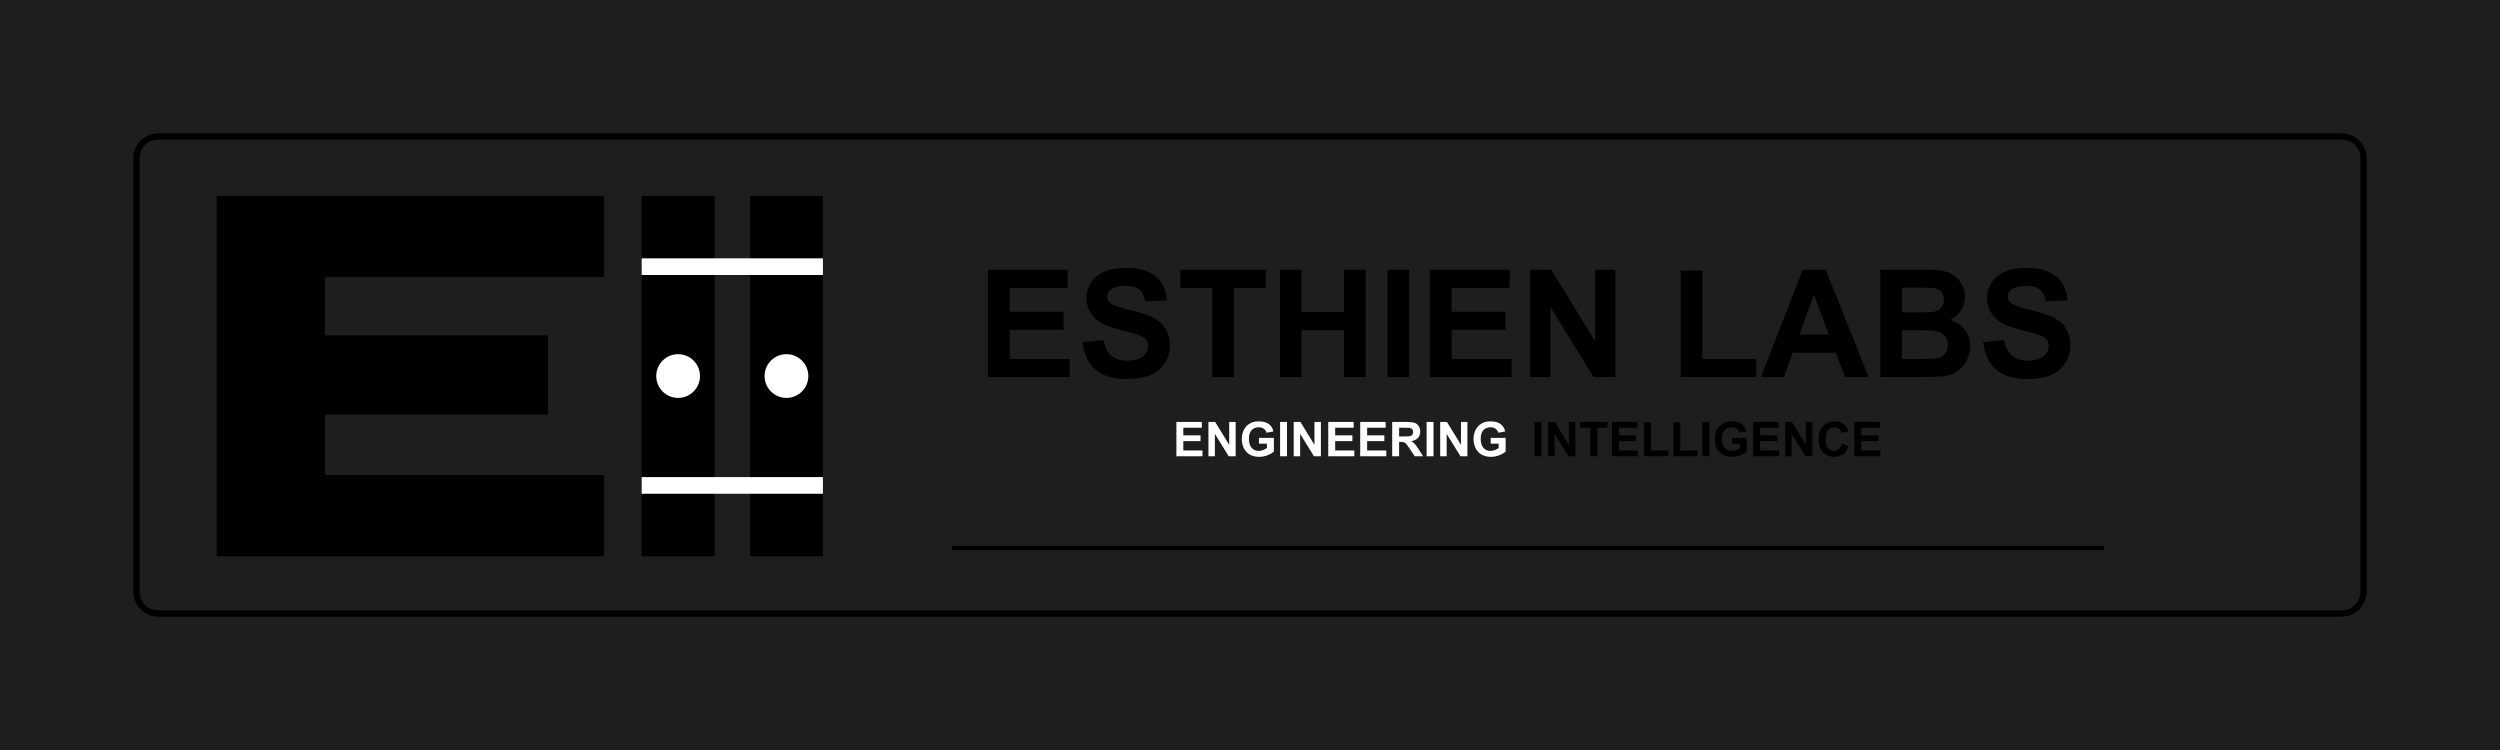
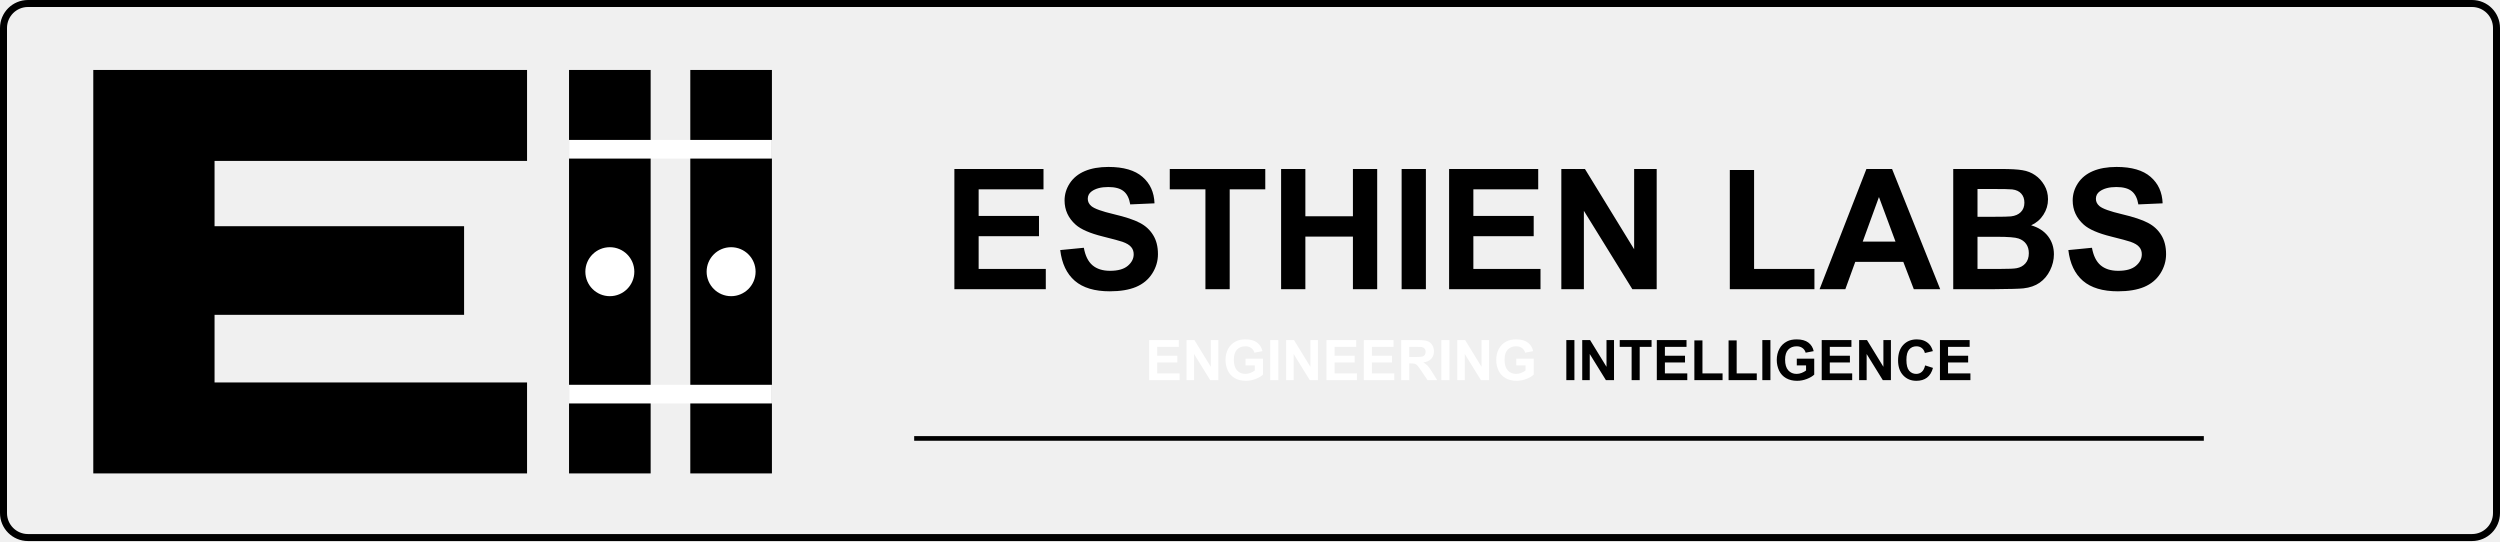
- <svg xmlns="http://www.w3.org/2000/svg" width="1200" height="360" viewBox="0 0 1200 360" fill="none">
-   <rect width="1200" height="360" fill="#1E1E1E" />
-   <path d="M76 65.5H1124C1129.8 65.5 1134.5 70.201 1134.5 76V284C1134.5 289.799 1129.8 294.5 1124 294.5H76C70.201 294.5 65.5 289.799 65.5 284V76C65.5 70.201 70.201 65.5 76 65.5Z" stroke="black" stroke-width="3" />
-   <path d="M104 94H290V133H156V161H263V199H156V228H290V267H104V94Z" fill="black" />
-   <path d="M308 94H343V267H308V94ZM360 94H395V267H360V94Z" fill="black" />
-   <path d="M308 128H395M308 233H395" stroke="white" stroke-width="8" />
-   <path d="M325.5 191C331.299 191 336 186.299 336 180.5C336 174.701 331.299 170 325.5 170C319.701 170 315 174.701 315 180.5C315 186.299 319.701 191 325.5 191Z" fill="white" />
-   <path d="M377.5 191C383.299 191 388 186.299 388 180.5C388 174.701 383.299 170 377.5 170C371.701 170 367 174.701 367 180.5C367 186.299 371.701 191 377.5 191Z" fill="white" />
-   <path d="M474.238 181V129.461H512.453V138.18H484.645V149.605H510.52V158.289H484.645V172.316H513.438V181H474.238ZM519.625 164.23L529.75 163.246C530.359 166.645 531.59 169.141 533.441 170.734C535.316 172.328 537.836 173.125 541 173.125C544.352 173.125 546.871 172.422 548.559 171.016C550.27 169.586 551.125 167.922 551.125 166.023C551.125 164.805 550.762 163.773 550.035 162.93C549.332 162.062 548.09 161.312 546.309 160.68C545.09 160.258 542.312 159.508 537.977 158.43C532.398 157.047 528.484 155.348 526.234 153.332C523.07 150.496 521.488 147.039 521.488 142.961C521.488 140.336 522.227 137.887 523.703 135.613C525.203 133.316 527.348 131.57 530.137 130.375C532.949 129.18 536.336 128.582 540.297 128.582C546.766 128.582 551.629 130 554.887 132.836C558.168 135.672 559.891 139.457 560.055 144.191L549.648 144.648C549.203 142 548.242 140.102 546.766 138.953C545.312 137.781 543.121 137.195 540.191 137.195C537.168 137.195 534.801 137.816 533.09 139.059C531.988 139.855 531.438 140.922 531.438 142.258C531.438 143.477 531.953 144.52 532.984 145.387C534.297 146.488 537.484 147.637 542.547 148.832C547.609 150.027 551.348 151.27 553.762 152.559C556.199 153.824 558.098 155.57 559.457 157.797C560.84 160 561.531 162.73 561.531 165.988C561.531 168.941 560.711 171.707 559.07 174.285C557.43 176.863 555.109 178.785 552.109 180.051C549.109 181.293 545.371 181.914 540.895 181.914C534.379 181.914 529.375 180.414 525.883 177.414C522.391 174.391 520.305 169.996 519.625 164.23ZM581.887 181V138.18H566.594V129.461H607.551V138.18H592.293V181H581.887ZM614.336 181V129.461H624.742V149.746H645.133V129.461H655.539V181H645.133V158.465H624.742V181H614.336ZM666.016 181V129.461H676.422V181H666.016ZM686.371 181V129.461H724.586V138.18H696.777V149.605H722.652V158.289H696.777V172.316H725.57V181H686.371ZM734.5 181V129.461H744.625L765.719 163.879V129.461H775.387V181H764.945L744.168 147.391V181H734.5ZM806.746 181V129.883H817.152V172.316H843.027V181H806.746ZM896.957 181H885.637L881.137 169.293H860.535L856.281 181H845.242L865.316 129.461H876.32L896.957 181ZM877.797 160.609L870.695 141.484L863.734 160.609H877.797ZM902.547 129.461H923.148C927.227 129.461 930.262 129.637 932.254 129.988C934.27 130.316 936.062 131.02 937.633 132.098C939.227 133.176 940.551 134.617 941.605 136.422C942.66 138.203 943.188 140.207 943.188 142.434C943.188 144.848 942.531 147.062 941.219 149.078C939.93 151.094 938.172 152.605 935.945 153.613C939.086 154.527 941.5 156.086 943.188 158.289C944.875 160.492 945.719 163.082 945.719 166.059C945.719 168.402 945.168 170.688 944.066 172.914C942.988 175.117 941.5 176.887 939.602 178.223C937.727 179.535 935.406 180.344 932.641 180.648C930.906 180.836 926.723 180.953 920.09 181H902.547V129.461ZM912.953 138.039V149.957H919.773C923.828 149.957 926.348 149.898 927.332 149.781C929.113 149.57 930.508 148.961 931.516 147.953C932.547 146.922 933.062 145.574 933.062 143.91C933.062 142.316 932.617 141.027 931.727 140.043C930.859 139.035 929.559 138.426 927.824 138.215C926.793 138.098 923.828 138.039 918.93 138.039H912.953ZM912.953 158.535V172.316H922.586C926.336 172.316 928.715 172.211 929.723 172C931.27 171.719 932.523 171.039 933.484 169.961C934.469 168.859 934.961 167.395 934.961 165.566C934.961 164.02 934.586 162.707 933.836 161.629C933.086 160.551 931.996 159.766 930.566 159.273C929.16 158.781 926.09 158.535 921.355 158.535H912.953ZM951.906 164.23L962.031 163.246C962.641 166.645 963.871 169.141 965.723 170.734C967.598 172.328 970.117 173.125 973.281 173.125C976.633 173.125 979.152 172.422 980.84 171.016C982.551 169.586 983.406 167.922 983.406 166.023C983.406 164.805 983.043 163.773 982.316 162.93C981.613 162.062 980.371 161.312 978.59 160.68C977.371 160.258 974.594 159.508 970.258 158.43C964.68 157.047 960.766 155.348 958.516 153.332C955.352 150.496 953.77 147.039 953.77 142.961C953.77 140.336 954.508 137.887 955.984 135.613C957.484 133.316 959.629 131.57 962.418 130.375C965.23 129.18 968.617 128.582 972.578 128.582C979.047 128.582 983.91 130 987.168 132.836C990.449 135.672 992.172 139.457 992.336 144.191L981.93 144.648C981.484 142 980.523 140.102 979.047 138.953C977.594 137.781 975.402 137.195 972.473 137.195C969.449 137.195 967.082 137.816 965.371 139.059C964.27 139.855 963.719 140.922 963.719 142.258C963.719 143.477 964.234 144.52 965.266 145.387C966.578 146.488 969.766 147.637 974.828 148.832C979.891 150.027 983.629 151.27 986.043 152.559C988.48 153.824 990.379 155.57 991.738 157.797C993.121 160 993.812 162.73 993.812 165.988C993.812 168.941 992.992 171.707 991.352 174.285C989.711 176.863 987.391 178.785 984.391 180.051C981.391 181.293 977.652 181.914 973.176 181.914C966.66 181.914 961.656 180.414 958.164 177.414C954.672 174.391 952.586 169.996 951.906 164.23Z" fill="black" />
-   <path d="M564.673 219V202.536H576.881V205.321H567.998V208.971H576.263V211.745H567.998V216.226H577.195V219H564.673ZM580.048 219V202.536H583.282L590.021 213.531V202.536H593.109V219H589.773L583.136 208.264V219H580.048ZM604.294 212.947V210.173H611.459V216.731C610.763 217.405 609.752 218 608.427 218.517C607.11 219.026 605.773 219.281 604.418 219.281C602.696 219.281 601.195 218.921 599.915 218.203C598.634 217.476 597.672 216.443 597.028 215.103C596.384 213.755 596.062 212.292 596.062 210.712C596.062 208.997 596.422 207.474 597.141 206.141C597.859 204.808 598.911 203.786 600.296 203.075C601.352 202.529 602.666 202.255 604.238 202.255C606.282 202.255 607.877 202.686 609.022 203.547C610.175 204.4 610.917 205.583 611.246 207.096L607.944 207.713C607.712 206.905 607.274 206.268 606.63 205.804C605.994 205.333 605.197 205.097 604.238 205.097C602.786 205.097 601.629 205.557 600.768 206.478C599.915 207.399 599.488 208.765 599.488 210.577C599.488 212.531 599.922 213.999 600.791 214.979C601.659 215.953 602.797 216.439 604.205 216.439C604.901 216.439 605.597 216.305 606.293 216.035C606.997 215.758 607.6 215.425 608.102 215.036V212.947H604.294ZM614.436 219V202.536H617.76V219H614.436ZM620.972 219V202.536H624.206L630.944 213.531V202.536H634.033V219H630.697L624.06 208.264V219H620.972ZM637.559 219V202.536H649.767V205.321H640.883V208.971H649.149V211.745H640.883V216.226H650.081V219H637.559ZM652.9 219V202.536H665.107V205.321H656.224V208.971H664.49V211.745H656.224V216.226H665.422V219H652.9ZM668.252 219V202.536H675.249C677.008 202.536 678.285 202.686 679.078 202.985C679.879 203.277 680.519 203.801 680.999 204.558C681.478 205.314 681.717 206.179 681.717 207.152C681.717 208.387 681.354 209.409 680.628 210.218C679.902 211.019 678.816 211.524 677.371 211.734C678.09 212.153 678.681 212.614 679.146 213.115C679.617 213.617 680.25 214.508 681.043 215.788L683.054 219H679.078L676.675 215.417C675.821 214.137 675.237 213.332 674.923 213.003C674.608 212.666 674.275 212.438 673.923 212.318C673.571 212.191 673.014 212.127 672.25 212.127H671.576V219H668.252ZM671.576 209.499H674.036C675.63 209.499 676.626 209.432 677.023 209.297C677.42 209.162 677.73 208.93 677.955 208.601C678.18 208.271 678.292 207.859 678.292 207.365C678.292 206.811 678.142 206.366 677.843 206.029C677.551 205.684 677.135 205.467 676.596 205.377C676.327 205.34 675.518 205.321 674.17 205.321H671.576V209.499ZM684.761 219V202.536H688.085V219H684.761ZM691.297 219V202.536H694.531L701.27 213.531V202.536H704.358V219H701.022L694.385 208.264V219H691.297ZM715.543 212.947V210.173H722.708V216.731C722.012 217.405 721.001 218 719.676 218.517C718.359 219.026 717.022 219.281 715.667 219.281C713.945 219.281 712.444 218.921 711.164 218.203C709.883 217.476 708.921 216.443 708.277 215.103C707.633 213.755 707.312 212.292 707.312 210.712C707.312 208.997 707.671 207.474 708.39 206.141C709.108 204.808 710.16 203.786 711.545 203.075C712.601 202.529 713.915 202.255 715.487 202.255C717.531 202.255 719.126 202.686 720.271 203.547C721.424 204.4 722.166 205.583 722.495 207.096L719.193 207.713C718.961 206.905 718.523 206.268 717.879 205.804C717.243 205.333 716.446 205.097 715.487 205.097C714.035 205.097 712.878 205.557 712.017 206.478C711.164 207.399 710.737 208.765 710.737 210.577C710.737 212.531 711.171 213.999 712.04 214.979C712.908 215.953 714.046 216.439 715.454 216.439C716.15 216.439 716.846 216.305 717.542 216.035C718.246 215.758 718.849 215.425 719.351 215.036V212.947H715.543Z" fill="white" />
-   <path d="M736.572 219V202.536H739.896V219H736.572ZM743.108 219V202.536H746.343L753.081 213.531V202.536H756.169V219H752.834L746.197 208.264V219H743.108ZM763.402 219V205.321H758.517V202.536H771.6V205.321H766.726V219H763.402ZM773.756 219V202.536H785.964V205.321H777.081V208.971H785.346V211.745H777.081V216.226H786.278V219H773.756ZM789.187 219V202.671H792.511V216.226H800.777V219H789.187ZM803.248 219V202.671H806.572V216.226H814.837V219H803.248ZM817.117 219V202.536H820.441V219H817.117ZM831.279 212.947V210.173H838.444V216.731C837.748 217.405 836.737 218 835.412 218.517C834.094 219.026 832.757 219.281 831.402 219.281C829.68 219.281 828.179 218.921 826.899 218.203C825.619 217.476 824.657 216.443 824.013 215.103C823.369 213.755 823.047 212.292 823.047 210.712C823.047 208.997 823.406 207.474 824.125 206.141C824.844 204.808 825.896 203.786 827.281 203.075C828.336 202.529 829.65 202.255 831.223 202.255C833.267 202.255 834.861 202.686 836.007 203.547C837.16 204.4 837.901 205.583 838.23 207.096L834.929 207.713C834.697 206.905 834.259 206.268 833.615 205.804C832.978 205.333 832.181 205.097 831.223 205.097C829.77 205.097 828.613 205.557 827.752 206.478C826.899 207.399 826.472 208.765 826.472 210.577C826.472 212.531 826.906 213.999 827.775 214.979C828.643 215.953 829.781 216.439 831.189 216.439C831.885 216.439 832.582 216.305 833.278 216.035C833.982 215.758 834.584 215.425 835.086 215.036V212.947H831.279ZM841.521 219V202.536H853.729V205.321H844.845V208.971H853.111V211.745H844.845V216.226H854.043V219H841.521ZM856.896 219V202.536H860.13L866.868 213.531V202.536H869.957V219H866.621L859.984 208.264V219H856.896ZM884.017 212.947L887.24 213.969C886.746 215.766 885.923 217.102 884.77 217.978C883.624 218.847 882.168 219.281 880.401 219.281C878.215 219.281 876.418 218.536 875.01 217.046C873.603 215.549 872.899 213.505 872.899 210.914C872.899 208.174 873.606 206.048 875.021 204.535C876.437 203.015 878.297 202.255 880.603 202.255C882.617 202.255 884.253 202.851 885.511 204.041C886.259 204.745 886.821 205.756 887.195 207.073L883.905 207.859C883.71 207.006 883.302 206.332 882.681 205.838C882.067 205.344 881.318 205.097 880.435 205.097C879.214 205.097 878.222 205.535 877.458 206.411C876.702 207.287 876.324 208.705 876.324 210.667C876.324 212.748 876.699 214.231 877.447 215.114C878.196 215.998 879.169 216.439 880.367 216.439C881.251 216.439 882.011 216.159 882.647 215.597C883.283 215.036 883.74 214.152 884.017 212.947ZM890.104 219V202.536H902.312V205.321H893.428V208.971H901.694V211.745H893.428V216.226H902.626V219H890.104Z" fill="black" />
-   <path d="M457 263H1010" stroke="black" stroke-width="2" />
+ <svg xmlns="http://www.w3.org/2000/svg" width="1072" height="232" viewBox="0 0 1072 232" fill="none">
+   <path d="M12 1.5H1060C1065.8 1.5 1070.5 6.201 1070.5 12V220C1070.5 225.799 1065.8 230.5 1060 230.5H12C6.201 230.5 1.5 225.799 1.5 220V12C1.5 6.201 6.201 1.5 12 1.5Z" stroke="black" stroke-width="3" />
+   <path d="M40 30H226V69H92V97H199V135H92V164H226V203H40V30Z" fill="black" />
+   <path d="M244 30H279V203H244V30ZM296 30H331V203H296V30Z" fill="black" />
+   <path d="M244 64H331M244 169H331" stroke="white" stroke-width="8" />
+   <path d="M261.5 127C267.299 127 272 122.299 272 116.5C272 110.701 267.299 106 261.5 106C255.701 106 251 110.701 251 116.5C251 122.299 255.701 127 261.5 127Z" fill="white" />
+   <path d="M313.5 127C319.299 127 324 122.299 324 116.5C324 110.701 319.299 106 313.5 106C307.701 106 303 110.701 303 116.5C303 122.299 307.701 127 313.5 127Z" fill="white" />
+   <path d="M409.238 124V72.461H447.453V81.18H419.645V92.606H445.52V101.289H419.645V115.316H448.438V124H409.238ZM454.625 107.23L464.75 106.246C465.359 109.645 466.59 112.141 468.441 113.734C470.316 115.328 472.836 116.125 476 116.125C479.352 116.125 481.871 115.422 483.559 114.016C485.27 112.586 486.125 110.922 486.125 109.023C486.125 107.805 485.762 106.773 485.035 105.93C484.332 105.062 483.09 104.312 481.309 103.68C480.09 103.258 477.312 102.508 472.977 101.43C467.398 100.047 463.484 98.348 461.234 96.332C458.07 93.496 456.488 90.039 456.488 85.961C456.488 83.336 457.227 80.887 458.703 78.613C460.203 76.316 462.348 74.57 465.137 73.375C467.949 72.18 471.336 71.582 475.297 71.582C481.766 71.582 486.629 73 489.887 75.836C493.168 78.672 494.891 82.457 495.055 87.191L484.648 87.648C484.203 85 483.242 83.102 481.766 81.953C480.312 80.781 478.121 80.195 475.191 80.195C472.168 80.195 469.801 80.816 468.09 82.059C466.988 82.856 466.438 83.922 466.438 85.258C466.438 86.477 466.953 87.519 467.984 88.387C469.297 89.488 472.484 90.637 477.547 91.832C482.609 93.027 486.348 94.269 488.762 95.559C491.199 96.824 493.098 98.57 494.457 100.797C495.84 103 496.531 105.73 496.531 108.988C496.531 111.941 495.711 114.707 494.07 117.285C492.43 119.863 490.109 121.785 487.109 123.051C484.109 124.293 480.371 124.914 475.895 124.914C469.379 124.914 464.375 123.414 460.883 120.414C457.391 117.391 455.305 112.996 454.625 107.23ZM516.887 124V81.18H501.594V72.461H542.551V81.18H527.293V124H516.887ZM549.336 124V72.461H559.742V92.746H580.133V72.461H590.539V124H580.133V101.465H559.742V124H549.336ZM601.016 124V72.461H611.422V124H601.016ZM621.371 124V72.461H659.586V81.18H631.777V92.606H657.652V101.289H631.777V115.316H660.57V124H621.371ZM669.5 124V72.461H679.625L700.719 106.879V72.461H710.387V124H699.945L679.168 90.391V124H669.5ZM741.746 124V72.883H752.152V115.316H778.027V124H741.746ZM831.957 124H820.637L816.137 112.293H795.535L791.281 124H780.242L800.316 72.461H811.32L831.957 124ZM812.797 103.609L805.695 84.484L798.734 103.609H812.797ZM837.547 72.461H858.148C862.227 72.461 865.262 72.637 867.254 72.988C869.27 73.316 871.062 74.019 872.633 75.098C874.227 76.176 875.551 77.617 876.605 79.422C877.66 81.203 878.188 83.207 878.188 85.434C878.188 87.848 877.531 90.062 876.219 92.078C874.93 94.094 873.172 95.606 870.945 96.613C874.086 97.527 876.5 99.086 878.188 101.289C879.875 103.492 880.719 106.082 880.719 109.059C880.719 111.402 880.168 113.688 879.066 115.914C877.988 118.117 876.5 119.887 874.602 121.223C872.727 122.535 870.406 123.344 867.641 123.648C865.906 123.836 861.723 123.953 855.09 124H837.547V72.461ZM847.953 81.039V92.957H854.773C858.828 92.957 861.348 92.898 862.332 92.781C864.113 92.57 865.508 91.961 866.516 90.953C867.547 89.922 868.062 88.574 868.062 86.91C868.062 85.316 867.617 84.027 866.727 83.043C865.859 82.035 864.559 81.426 862.824 81.215C861.793 81.098 858.828 81.039 853.93 81.039H847.953ZM847.953 101.535V115.316H857.586C861.336 115.316 863.715 115.211 864.723 115C866.27 114.719 867.523 114.039 868.484 112.961C869.469 111.859 869.961 110.395 869.961 108.566C869.961 107.02 869.586 105.707 868.836 104.629C868.086 103.551 866.996 102.766 865.566 102.273C864.16 101.781 861.09 101.535 856.355 101.535H847.953ZM886.906 107.23L897.031 106.246C897.641 109.645 898.871 112.141 900.723 113.734C902.598 115.328 905.117 116.125 908.281 116.125C911.633 116.125 914.152 115.422 915.84 114.016C917.551 112.586 918.406 110.922 918.406 109.023C918.406 107.805 918.043 106.773 917.316 105.93C916.613 105.062 915.371 104.312 913.59 103.68C912.371 103.258 909.594 102.508 905.258 101.43C899.68 100.047 895.766 98.348 893.516 96.332C890.352 93.496 888.77 90.039 888.77 85.961C888.77 83.336 889.508 80.887 890.984 78.613C892.484 76.316 894.629 74.57 897.418 73.375C900.23 72.18 903.617 71.582 907.578 71.582C914.047 71.582 918.91 73 922.168 75.836C925.449 78.672 927.172 82.457 927.336 87.191L916.93 87.648C916.484 85 915.523 83.102 914.047 81.953C912.594 80.781 910.402 80.195 907.473 80.195C904.449 80.195 902.082 80.816 900.371 82.059C899.27 82.856 898.719 83.922 898.719 85.258C898.719 86.477 899.234 87.519 900.266 88.387C901.578 89.488 904.766 90.637 909.828 91.832C914.891 93.027 918.629 94.269 921.043 95.559C923.48 96.824 925.379 98.57 926.738 100.797C928.121 103 928.812 105.73 928.812 108.988C928.812 111.941 927.992 114.707 926.352 117.285C924.711 119.863 922.391 121.785 919.391 123.051C916.391 124.293 912.652 124.914 908.176 124.914C901.66 124.914 896.656 123.414 893.164 120.414C889.672 117.391 887.586 112.996 886.906 107.23Z" fill="black" />
+   <path d="M492.746 163V145.82H505.484V148.727H496.215V152.535H504.84V155.43H496.215V160.105H505.812V163H492.746ZM508.789 163V145.82H512.164L519.195 157.293V145.82H522.418V163H518.938L512.012 151.797V163H508.789ZM534.09 156.684V153.789H541.566V160.633C540.84 161.336 539.785 161.957 538.402 162.496C537.027 163.027 535.633 163.293 534.219 163.293C532.422 163.293 530.855 162.918 529.52 162.168C528.184 161.41 527.18 160.332 526.508 158.934C525.836 157.527 525.5 156 525.5 154.352C525.5 152.562 525.875 150.973 526.625 149.582C527.375 148.191 528.473 147.125 529.918 146.383C531.02 145.812 532.391 145.527 534.031 145.527C536.164 145.527 537.828 145.977 539.023 146.875C540.227 147.766 541 149 541.344 150.578L537.898 151.223C537.656 150.379 537.199 149.715 536.527 149.23C535.863 148.738 535.031 148.492 534.031 148.492C532.516 148.492 531.309 148.973 530.41 149.934C529.52 150.895 529.074 152.32 529.074 154.211C529.074 156.25 529.527 157.781 530.434 158.805C531.34 159.82 532.527 160.328 533.996 160.328C534.723 160.328 535.449 160.188 536.176 159.906C536.91 159.617 537.539 159.27 538.062 158.863V156.684H534.09ZM544.672 163V145.82H548.141V163H544.672ZM551.492 163V145.82H554.867L561.898 157.293V145.82H565.121V163H561.641L554.715 151.797V163H551.492ZM568.801 163V145.82H581.539V148.727H572.27V152.535H580.895V155.43H572.27V160.105H581.867V163H568.801ZM584.809 163V145.82H597.547V148.727H588.277V152.535H596.902V155.43H588.277V160.105H597.875V163H584.809ZM600.828 163V145.82H608.129C609.965 145.82 611.297 145.977 612.125 146.289C612.961 146.594 613.629 147.141 614.129 147.93C614.629 148.719 614.879 149.621 614.879 150.637C614.879 151.926 614.5 152.992 613.742 153.836C612.984 154.672 611.852 155.199 610.344 155.418C611.094 155.855 611.711 156.336 612.195 156.859C612.688 157.383 613.348 158.312 614.176 159.648L616.273 163H612.125L609.617 159.262C608.727 157.926 608.117 157.086 607.789 156.742C607.461 156.391 607.113 156.152 606.746 156.027C606.379 155.895 605.797 155.828 605 155.828H604.297V163H600.828ZM604.297 153.086H606.863C608.527 153.086 609.566 153.016 609.98 152.875C610.395 152.734 610.719 152.492 610.953 152.148C611.188 151.805 611.305 151.375 611.305 150.859C611.305 150.281 611.148 149.816 610.836 149.465C610.531 149.105 610.098 148.879 609.535 148.785C609.254 148.746 608.41 148.727 607.004 148.727H604.297V153.086ZM618.055 163V145.82H621.523V163H618.055ZM624.875 163V145.82H628.25L635.281 157.293V145.82H638.504V163H635.023L628.098 151.797V163H624.875ZM650.176 156.684V153.789H657.652V160.633C656.926 161.336 655.871 161.957 654.488 162.496C653.113 163.027 651.719 163.293 650.305 163.293C648.508 163.293 646.941 162.918 645.605 162.168C644.27 161.41 643.266 160.332 642.594 158.934C641.922 157.527 641.586 156 641.586 154.352C641.586 152.562 641.961 150.973 642.711 149.582C643.461 148.191 644.559 147.125 646.004 146.383C647.105 145.812 648.477 145.527 650.117 145.527C652.25 145.527 653.914 145.977 655.109 146.875C656.312 147.766 657.086 149 657.43 150.578L653.984 151.223C653.742 150.379 653.285 149.715 652.613 149.23C651.949 148.738 651.117 148.492 650.117 148.492C648.602 148.492 647.395 148.973 646.496 149.934C645.605 150.895 645.16 152.32 645.16 154.211C645.16 156.25 645.613 157.781 646.52 158.805C647.426 159.82 648.613 160.328 650.082 160.328C650.809 160.328 651.535 160.188 652.262 159.906C652.996 159.617 653.625 159.27 654.148 158.863V156.684H650.176Z" fill="white" />
+   <path d="M671.641 163V145.82H675.109V163H671.641ZM678.461 163V145.82H681.836L688.867 157.293V145.82H692.09V163H688.609L681.684 151.797V163H678.461ZM699.637 163V148.727H694.539V145.82H708.191V148.727H703.105V163H699.637ZM710.441 163V145.82H723.18V148.727H713.91V152.535H722.535V155.43H713.91V160.105H723.508V163H710.441ZM726.543 163V145.961H730.012V160.105H738.637V163H726.543ZM741.215 163V145.961H744.684V160.105H753.309V163H741.215ZM755.688 163V145.82H759.156V163H755.688ZM770.465 156.684V153.789H777.941V160.633C777.215 161.336 776.16 161.957 774.777 162.496C773.402 163.027 772.008 163.293 770.594 163.293C768.797 163.293 767.23 162.918 765.895 162.168C764.559 161.41 763.555 160.332 762.883 158.934C762.211 157.527 761.875 156 761.875 154.352C761.875 152.562 762.25 150.973 763 149.582C763.75 148.191 764.848 147.125 766.293 146.383C767.395 145.812 768.766 145.527 770.406 145.527C772.539 145.527 774.203 145.977 775.398 146.875C776.602 147.766 777.375 149 777.719 150.578L774.273 151.223C774.031 150.379 773.574 149.715 772.902 149.23C772.238 148.738 771.406 148.492 770.406 148.492C768.891 148.492 767.684 148.973 766.785 149.934C765.895 150.895 765.449 152.32 765.449 154.211C765.449 156.25 765.902 157.781 766.809 158.805C767.715 159.82 768.902 160.328 770.371 160.328C771.098 160.328 771.824 160.188 772.551 159.906C773.285 159.617 773.914 159.27 774.438 158.863V156.684H770.465ZM781.152 163V145.82H793.891V148.727H784.621V152.535H793.246V155.43H784.621V160.105H794.219V163H781.152ZM797.195 163V145.82H800.57L807.602 157.293V145.82H810.824V163H807.344L800.418 151.797V163H797.195ZM825.496 156.684L828.859 157.75C828.344 159.625 827.484 161.02 826.281 161.934C825.086 162.84 823.566 163.293 821.723 163.293C819.441 163.293 817.566 162.516 816.098 160.961C814.629 159.398 813.895 157.266 813.895 154.562C813.895 151.703 814.633 149.484 816.109 147.906C817.586 146.32 819.527 145.527 821.934 145.527C824.035 145.527 825.742 146.148 827.055 147.391C827.836 148.125 828.422 149.18 828.812 150.555L825.379 151.375C825.176 150.484 824.75 149.781 824.102 149.266C823.461 148.75 822.68 148.492 821.758 148.492C820.484 148.492 819.449 148.949 818.652 149.863C817.863 150.777 817.469 152.258 817.469 154.305C817.469 156.477 817.859 158.023 818.641 158.945C819.422 159.867 820.438 160.328 821.688 160.328C822.609 160.328 823.402 160.035 824.066 159.449C824.73 158.863 825.207 157.941 825.496 156.684ZM831.848 163V145.82H844.586V148.727H835.316V152.535H843.941V155.43H835.316V160.105H844.914V163H831.848Z" fill="black" />
+   <path d="M392 188H945" stroke="black" stroke-width="2" />
</svg>
